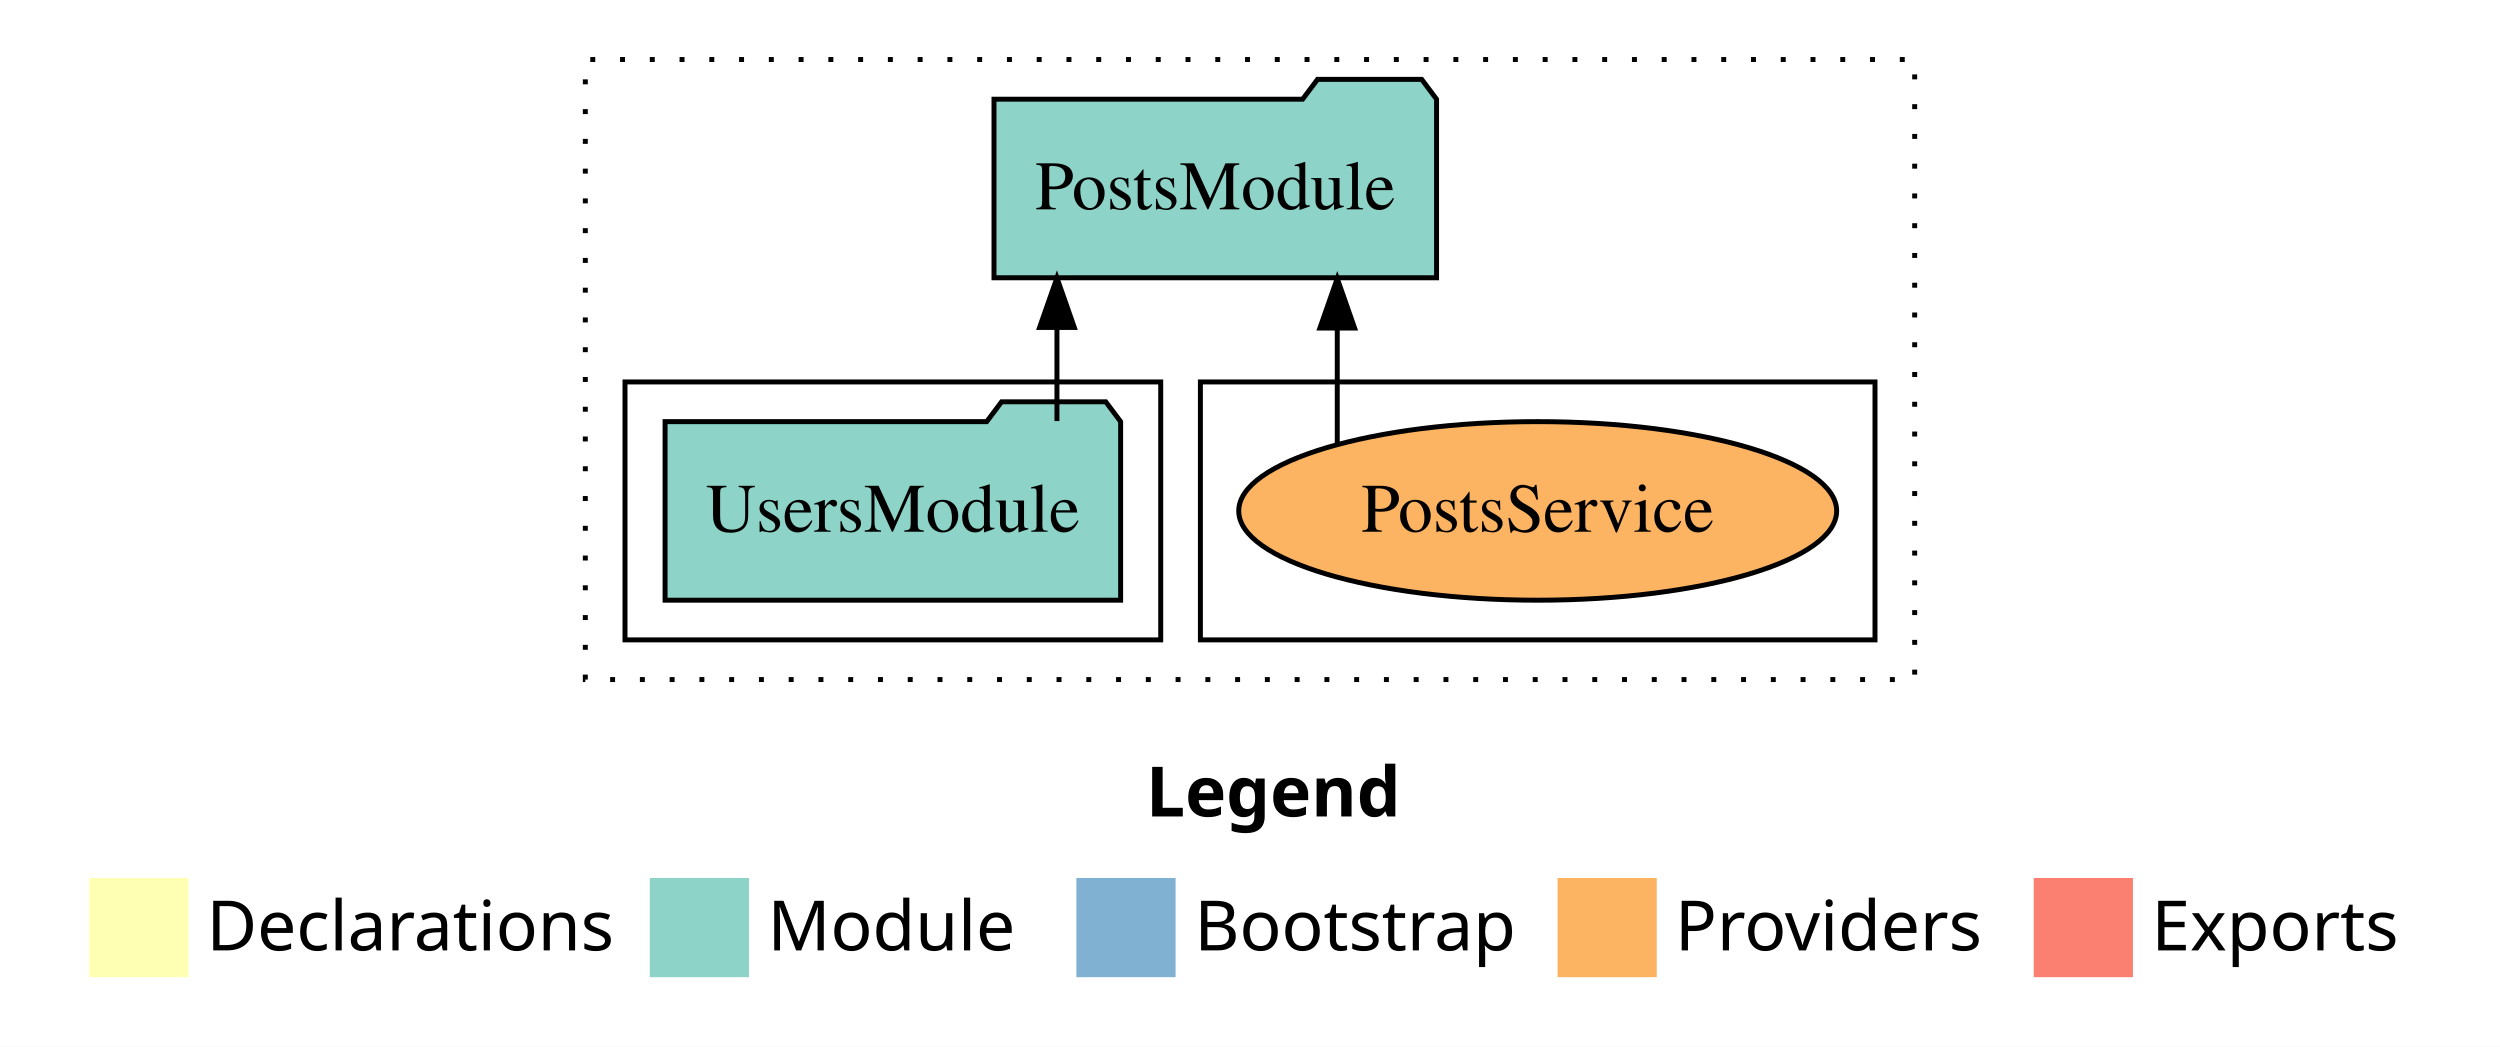
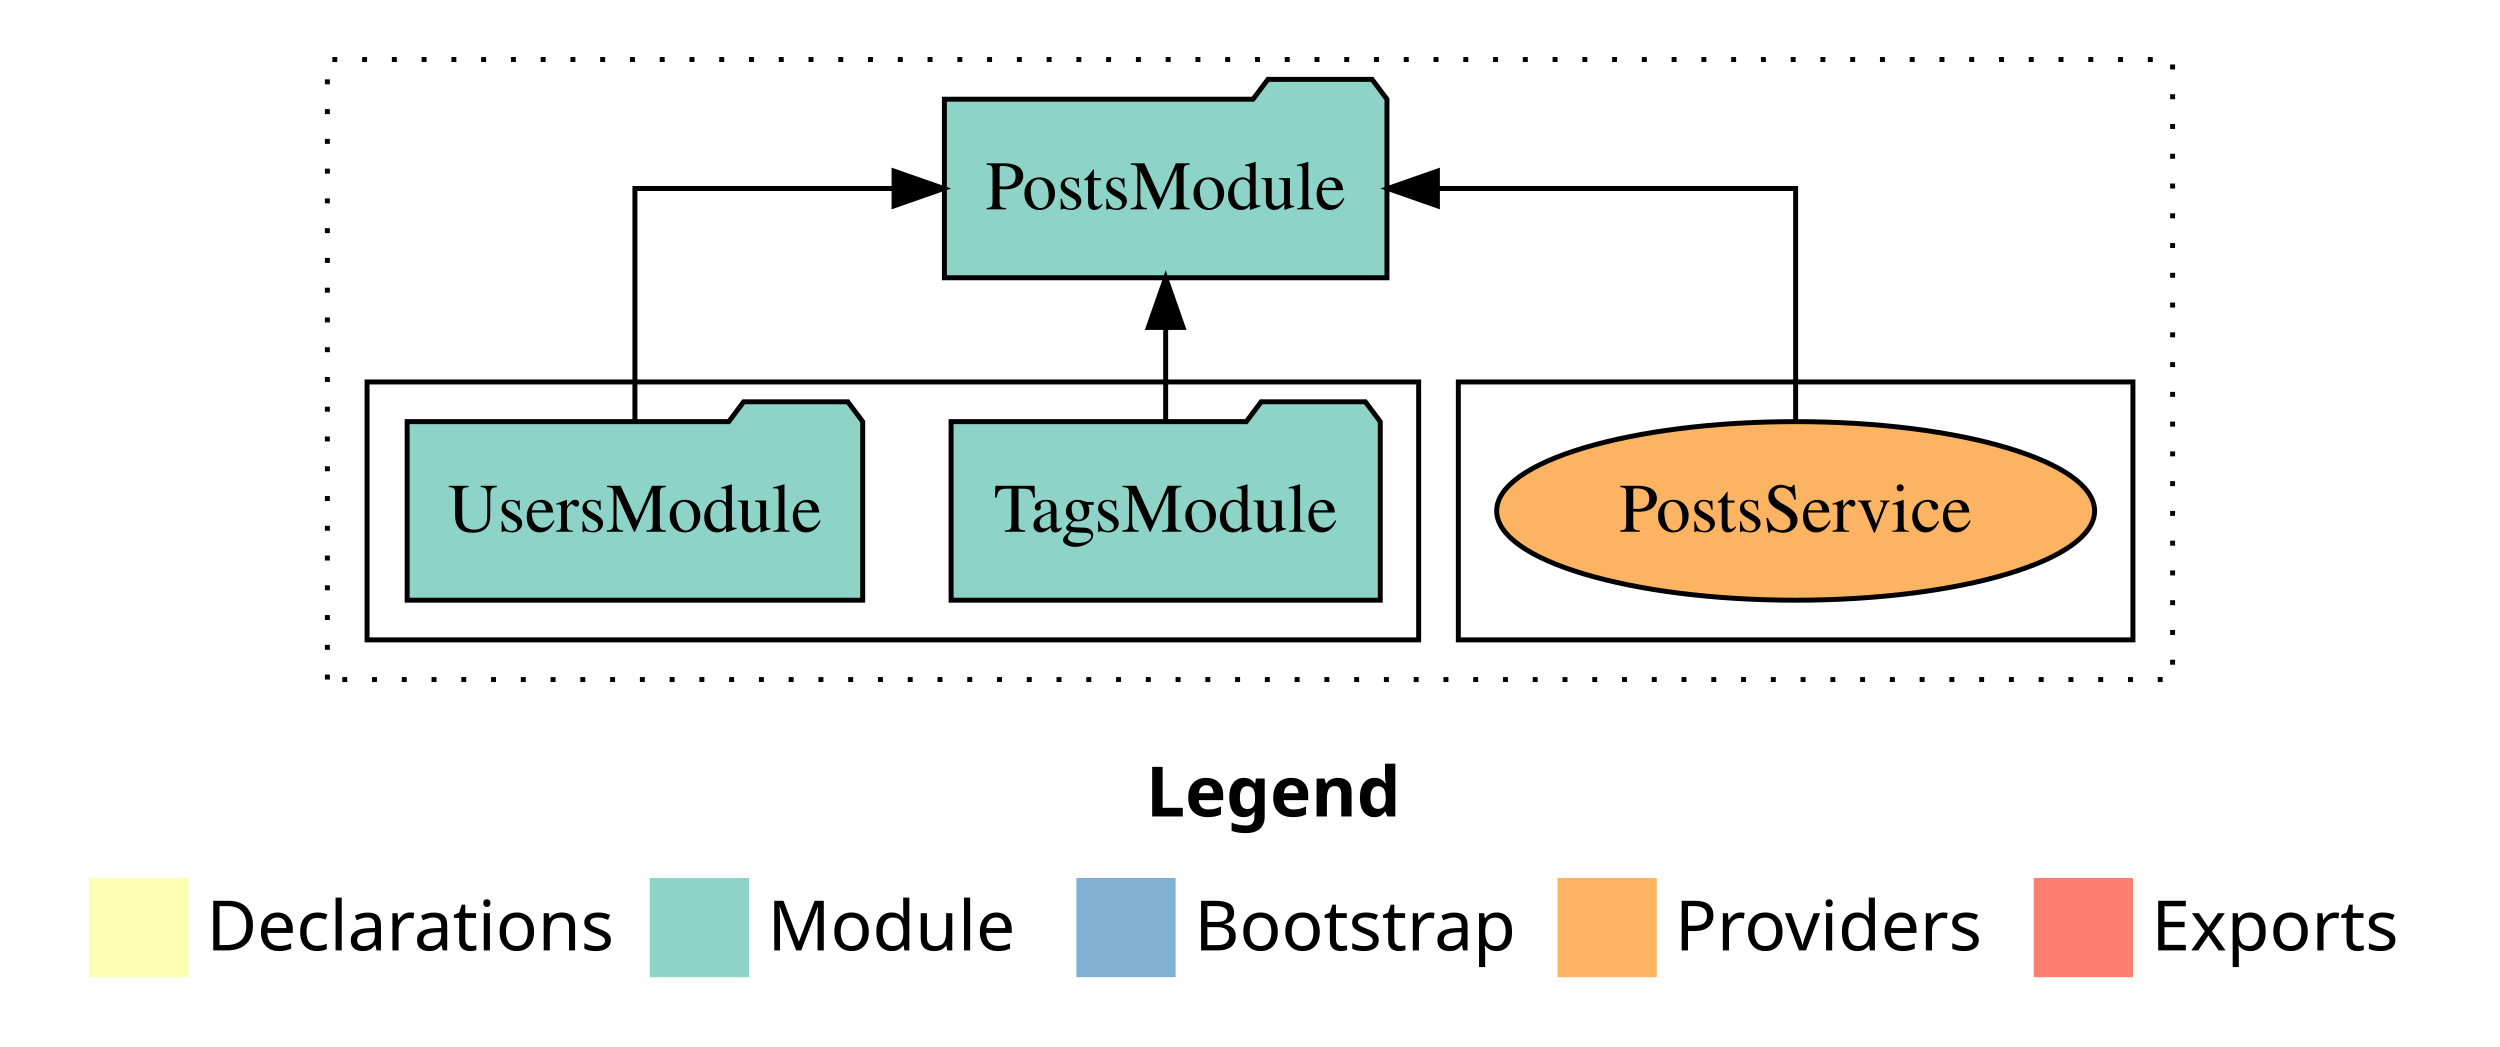
<svg xmlns="http://www.w3.org/2000/svg" width="504pt" height="211pt" viewBox="0.00 0.00 504.00 211.00">
  <g id="graph0" class="graph" transform="scale(1 1) rotate(0) translate(4 207)">
    <polygon fill="white" stroke="transparent" points="-4,4 -4,-207 500,-207 500,4 -4,4" />
    <text text-anchor="start" x="227.01" y="-42.4" font-family="Times-12" font-weight="bold" font-size="14.00">Legend</text>
    <polygon fill="#ffffb3" stroke="transparent" points="14,-10 14,-30 34,-30 34,-10 14,-10" />
    <text text-anchor="start" x="37.63" y="-15.4" font-family="Times-12" font-size="14.00">  Declarations</text>
    <polygon fill="#8dd3c7" stroke="transparent" points="127,-10 127,-30 147,-30 147,-10 127,-10" />
    <text text-anchor="start" x="150.73" y="-15.4" font-family="Times-12" font-size="14.00">  Module</text>
    <polygon fill="#80b1d3" stroke="transparent" points="213,-10 213,-30 233,-30 233,-10 213,-10" />
    <text text-anchor="start" x="236.78" y="-15.4" font-family="Times-12" font-size="14.00">  Bootstrap</text>
    <polygon fill="#fdb462" stroke="transparent" points="310,-10 310,-30 330,-30 330,-10 310,-10" />
    <text text-anchor="start" x="333.67" y="-15.4" font-family="Times-12" font-size="14.00">  Providers</text>
    <polygon fill="#fb8072" stroke="transparent" points="406,-10 406,-30 426,-30 426,-10 406,-10" />
    <text text-anchor="start" x="429.73" y="-15.4" font-family="Times-12" font-size="14.00">  Exports</text>
    <g id="clust1" class="cluster">
-       <polygon fill="none" stroke="black" stroke-dasharray="1,5" points="114,-70 114,-195 382,-195 382,-70 114,-70" />
+       <polygon fill="none" stroke="black" stroke-dasharray="1,5" points="62,-70 62,-195 434,-195 434,-70 62,-70" />
    </g>
    <g id="clust6" class="cluster">
-       <polygon fill="none" stroke="black" points="238,-78 238,-130 374,-130 374,-78 238,-78" />
+       <polygon fill="none" stroke="black" points="290,-78 290,-130 426,-130 426,-78 290,-78" />
    </g>
    <g id="clust3" class="cluster">
-       <polygon fill="none" stroke="black" points="122,-78 122,-130 230,-130 230,-78 122,-78" />
+       <polygon fill="none" stroke="black" points="70,-78 70,-130 282,-130 282,-78 70,-78" />
    </g>
    <g id="node1" class="node">
-       <polygon fill="#8dd3c7" stroke="black" points="221.92,-122 218.92,-126 197.92,-126 194.92,-122 130.08,-122 130.08,-86 221.92,-86 221.92,-122" />
-       <text text-anchor="middle" x="176" y="-99.8" font-family="Times,serif" font-size="14.00">UsersModule</text>
+       <polygon fill="#8dd3c7" stroke="black" points="274.26,-122 271.26,-126 250.26,-126 247.26,-122 187.74,-122 187.74,-86 274.26,-86 274.26,-122" />
+       <text text-anchor="middle" x="231" y="-99.8" font-family="Times,serif" font-size="14.00">TagsModule</text>
+     </g>
+     <g id="node3" class="node">
+       <polygon fill="#8dd3c7" stroke="black" points="275.61,-187 272.61,-191 251.61,-191 248.61,-187 186.39,-187 186.39,-151 275.61,-151 275.61,-187" />
+       <text text-anchor="middle" x="231" y="-164.8" font-family="Times,serif" font-size="14.00">PostsModule</text>
+     </g>
+     <g id="edge1" class="edge">
+       <path fill="none" stroke="black" d="M231,-122.11C231,-122.11 231,-140.99 231,-140.99" />
+       <polygon fill="black" stroke="black" points="227.5,-140.99 231,-150.99 234.5,-140.99 227.5,-140.99" />
    </g>
    <g id="node2" class="node">
-       <polygon fill="#8dd3c7" stroke="black" points="285.61,-187 282.61,-191 261.61,-191 258.61,-187 196.39,-187 196.39,-151 285.61,-151 285.61,-187" />
-       <text text-anchor="middle" x="241" y="-164.8" font-family="Times,serif" font-size="14.00">PostsModule</text>
-     </g>
-     <g id="edge1" class="edge">
-       <path fill="none" stroke="black" d="M209.08,-122.11C209.08,-122.11 209.08,-140.99 209.08,-140.99" />
-       <polygon fill="black" stroke="black" points="205.58,-140.99 209.08,-150.99 212.58,-140.99 205.58,-140.99" />
-     </g>
-     <g id="node3" class="node">
-       <ellipse fill="#fdb462" stroke="black" cx="306" cy="-104" rx="60.27" ry="18" />
-       <text text-anchor="middle" x="306" y="-99.8" font-family="Times,serif" font-size="14.00">PostsService</text>
+       <polygon fill="#8dd3c7" stroke="black" points="169.92,-122 166.92,-126 145.92,-126 142.92,-122 78.08,-122 78.08,-86 169.92,-86 169.92,-122" />
+       <text text-anchor="middle" x="124" y="-99.8" font-family="Times,serif" font-size="14.00">UsersModule</text>
    </g>
    <g id="edge2" class="edge">
-       <path fill="none" stroke="black" d="M265.59,-117.47C265.59,-117.47 265.59,-140.86 265.59,-140.86" />
-       <polygon fill="black" stroke="black" points="262.09,-140.86 265.59,-150.86 269.09,-140.86 262.09,-140.86" />
+       <path fill="none" stroke="black" d="M124,-122.11C124,-141.34 124,-169 124,-169 124,-169 176.24,-169 176.24,-169" />
+       <polygon fill="black" stroke="black" points="176.24,-172.5 186.24,-169 176.24,-165.5 176.24,-172.5" />
+     </g>
+     <g id="node4" class="node">
+       <ellipse fill="#fdb462" stroke="black" cx="358" cy="-104" rx="60.27" ry="18" />
+       <text text-anchor="middle" x="358" y="-99.8" font-family="Times,serif" font-size="14.00">PostsService</text>
+     </g>
+     <g id="edge3" class="edge">
+       <path fill="none" stroke="black" d="M358,-122.11C358,-141.34 358,-169 358,-169 358,-169 285.78,-169 285.78,-169" />
+       <polygon fill="black" stroke="black" points="285.78,-165.5 275.78,-169 285.78,-172.5 285.78,-165.5" />
    </g>
  </g>
</svg>
